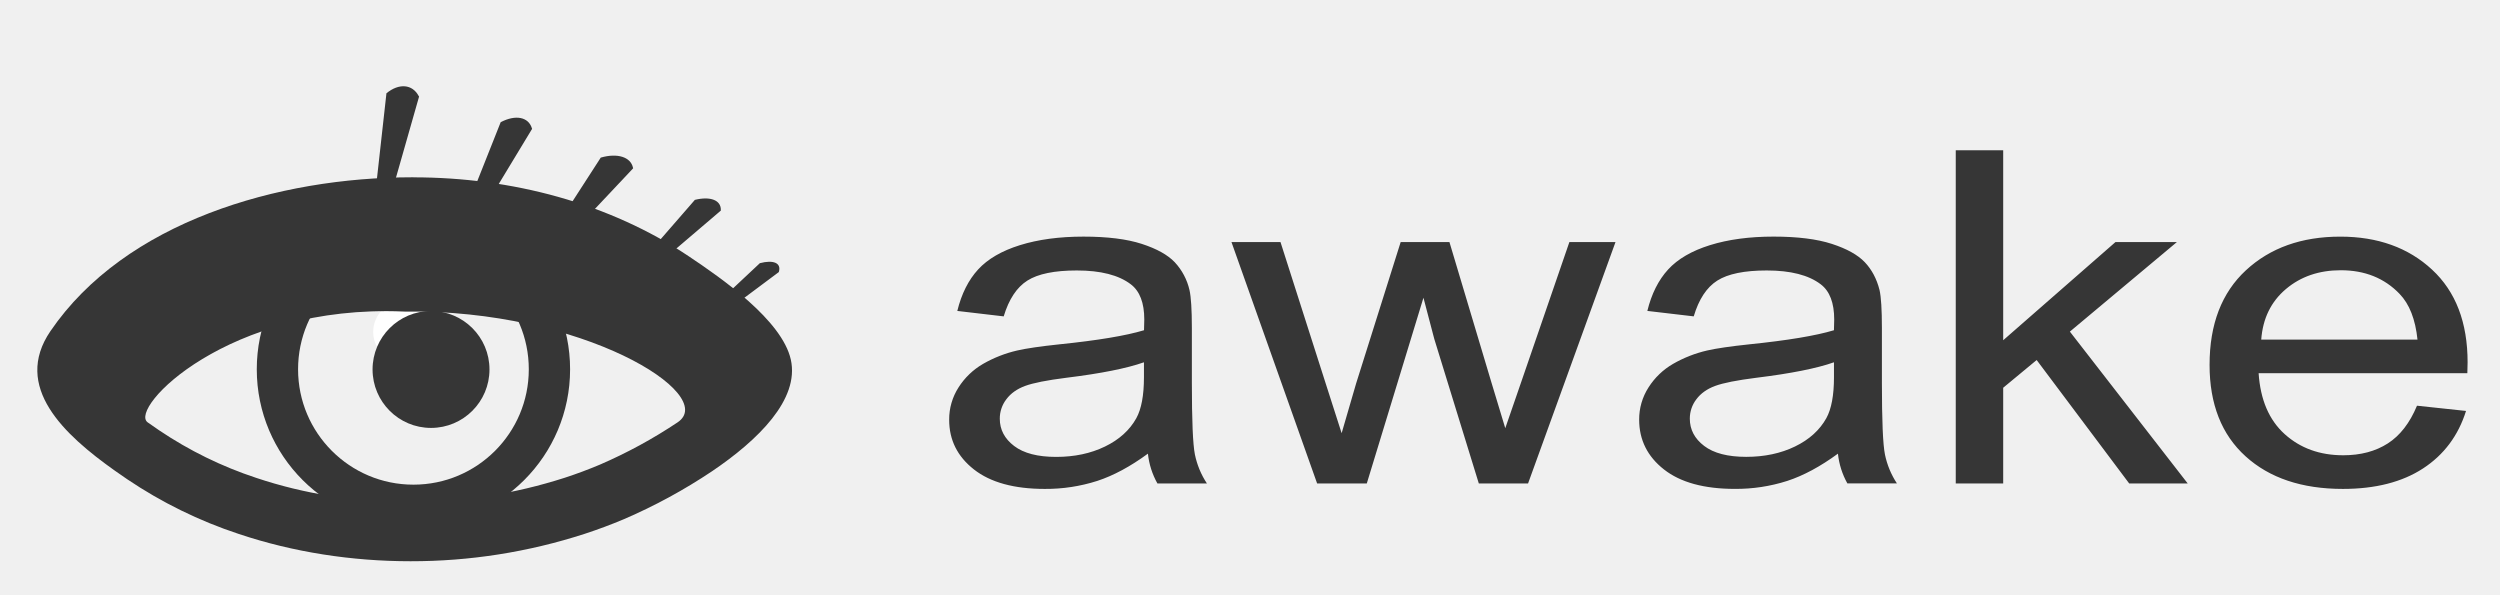
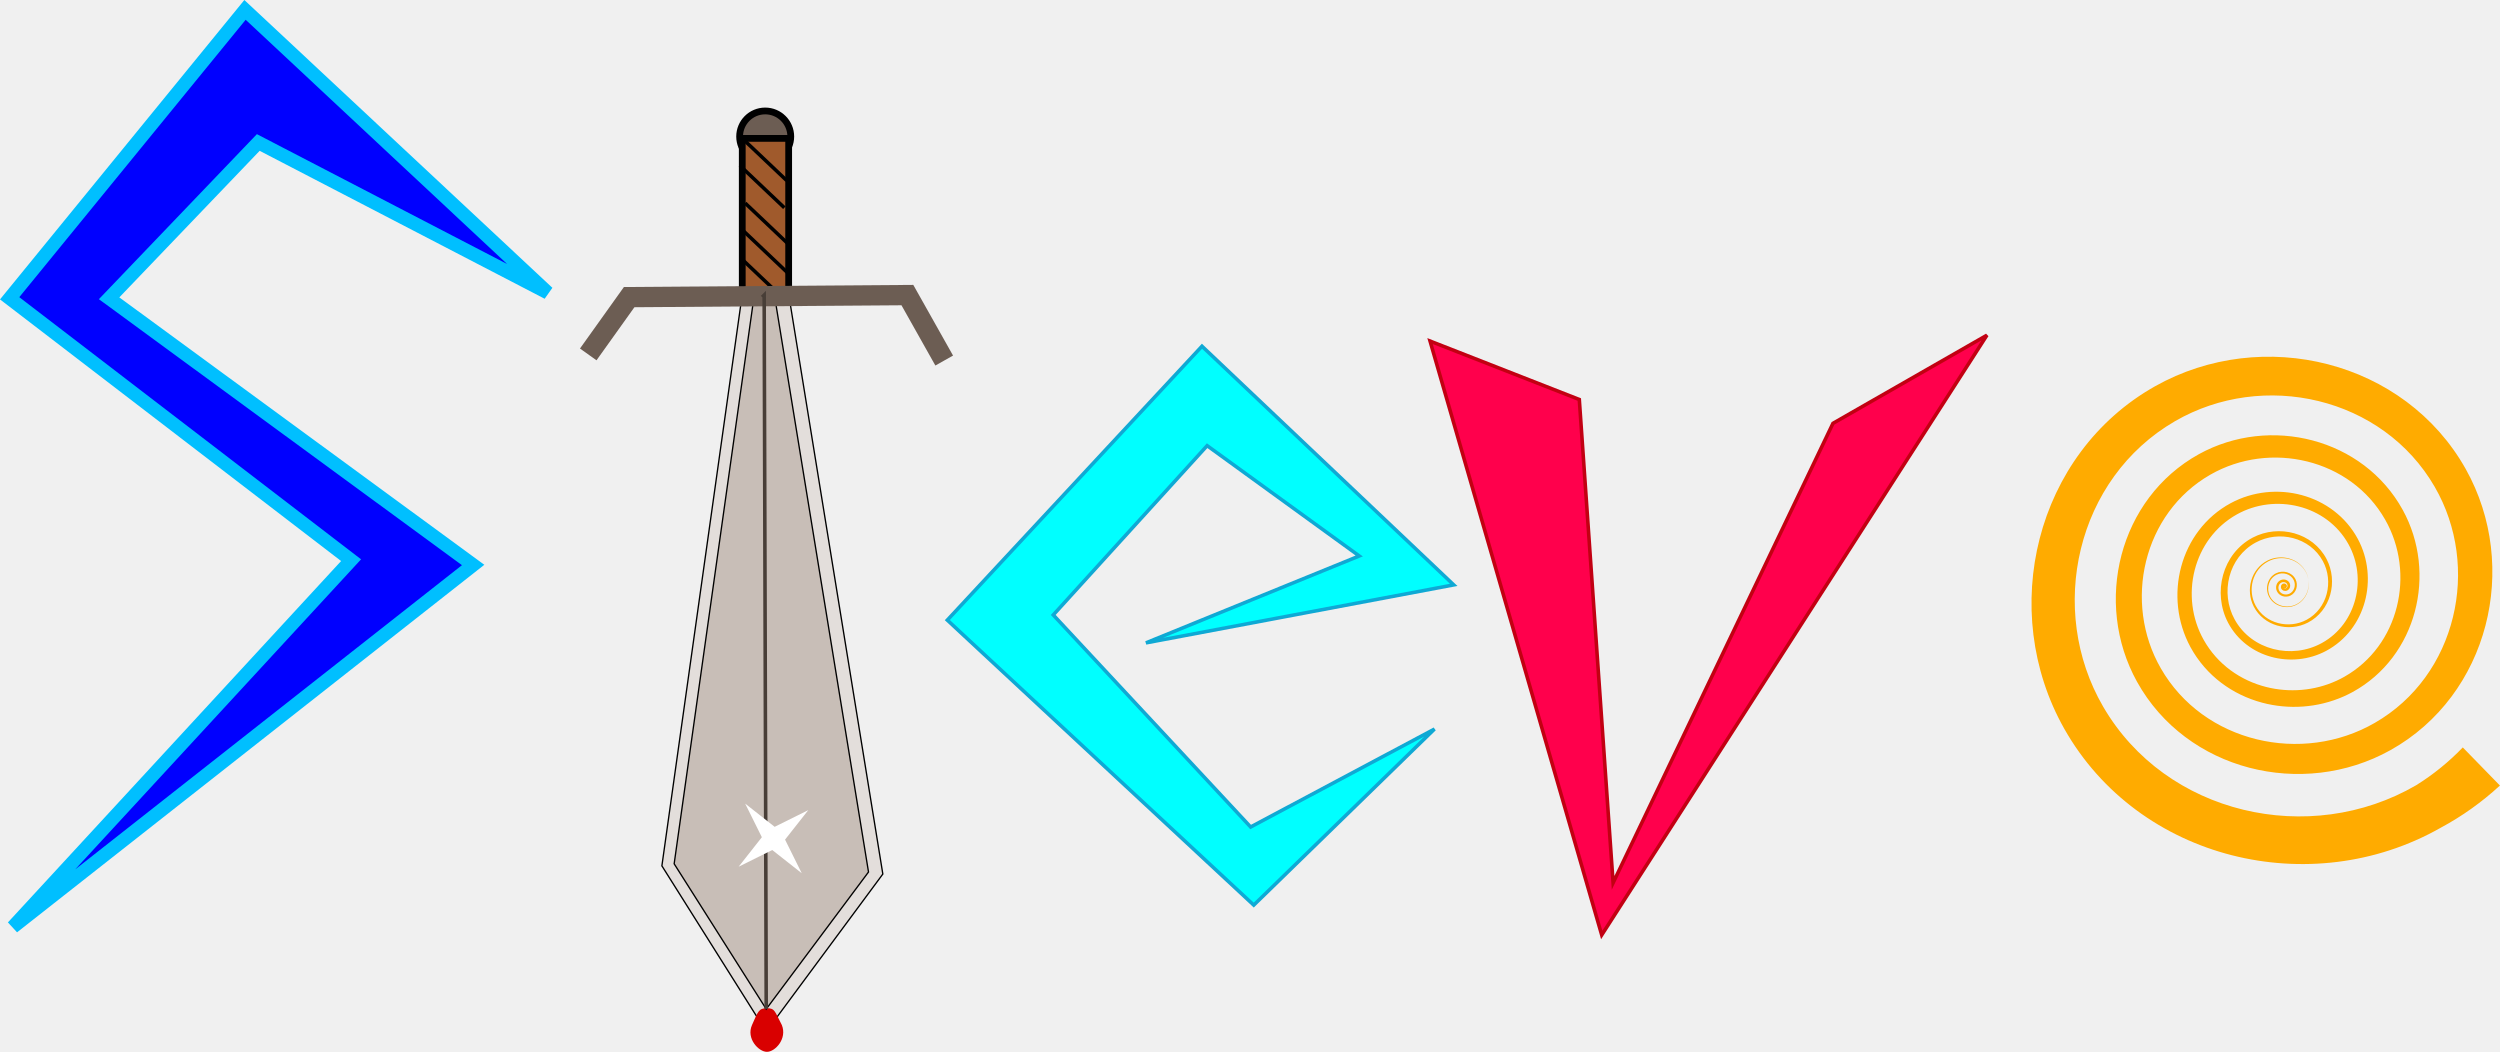
- <svg xmlns="http://www.w3.org/2000/svg" viewBox="0 0 2030 483">
-   <circle cx="328.32" cy="269.5" r="25.29" fill="#fff" />
-   <path d="M328.63 253c144.37-2 255.14 67.28 221.65 89.9a396.64 396.64 0 0 1-63.11 34.36c-9.31 3.93-18.92 7.52-28.61 10.68a411 411 0 0 1-126.22 19.78c-43.44 0-85.26-6.62-124.29-19.69a321 321 0 0 1-78.77-38.58 586.35 586.35 0 0 1-9.36-6.49c-15.84-11.23 65.08-96 207.65-90m8.06-109h-1.06c-108.74 0-233 36.16-293.6 124.9C10 314.2 52.29 353.14 93.16 382.12c3.39 2.4 6.77 4.74 10.1 7a368.89 368.89 0 0 0 90.55 44.43c44.41 14.87 92 22.18 139.53 22.18a456.21 456.21 0 0 0 141.15-22.17q16.49-5.38 32.33-12.07a445 445 0 0 0 71.33-38.82c37.52-25.34 71.17-58.4 64-90.66C635 260 586 226 559.48 208.24 494.84 164.93 415.47 144 335.63 144z" fill="#363636" />
-   <circle cx="349.99" cy="300" r="47.47" fill="#363636" />
-   <circle cx="335.71" cy="299.87" r="110.44" fill="none" stroke="#363636" stroke-miterlimit="10" stroke-width="33.535" />
-   <path d="M932.1 368.37q-21.4 15.69-41.19 22.15a136.37 136.37 0 0 1-42.49 6.48q-37.42 0-57.57-15.8t-20.12-40.33a47.9 47.9 0 0 1 7.6-26.29 57.89 57.89 0 0 1 19.91-19.1A101.15 101.15 0 0 1 826 284.59q11.34-2.58 34.24-5 46.66-4.78 68.7-11.44c.14-4.55.22-7.44.22-8.67q0-20.3-10.92-28.61-14.76-11.25-43.87-11.25-27.18 0-40.13 8.21T815 256.9l-37.67-4.42q5.13-20.86 16.91-33.68t34-19.75q22.25-6.92 51.57-6.92 29.11 0 47.3 5.9t26.75 14.86a49.29 49.29 0 0 1 12 22.61q1.92 8.49 1.93 30.63v44.29q0 46.33 2.46 58.6a67.46 67.46 0 0 0 9.75 23.53h-40.19a63.21 63.21 0 0 1-7.71-24.18zm-3.21-74.19q-21 7.4-62.92 12.55-23.75 3-33.6 6.65t-15.19 10.79a25.61 25.61 0 0 0-5.35 15.83q0 13.29 11.66 22.15t34.14 8.85q22.25 0 39.59-8.4t25.47-23q6.19-11.25 6.2-33.22zM1069.5 392.55l-69.55-196h39.81l36.16 113.13 13.49 42.07q.85-3.13 11.77-40.41l36.17-114.79h39.59l34 113.68 11.34 37.46 13.06-37.83 39-113.31h37.45l-71 196h-40l-36.17-117.38-8.78-33.4-46 150.78zM1492.4 368.37q-21.4 15.69-41.2 22.15a136.3 136.3 0 0 1-42.48 6.46q-37.46 0-57.57-15.78T1331 340.87a47.82 47.82 0 0 1 7.6-26.29 57.86 57.86 0 0 1 19.9-19.1 101.35 101.35 0 0 1 27.72-10.89q11.34-2.58 34.24-5 46.66-4.78 68.7-11.44c.14-4.55.22-7.44.22-8.67q0-20.3-10.92-28.61-14.76-11.25-43.87-11.25-27.18 0-40.13 8.21t-19.15 29.06l-37.67-4.42q5.13-20.86 16.91-33.68t34-19.75q22.26-6.92 51.58-6.92 29.1 0 47.3 5.9t26.75 14.86q8.57 9 12 22.61 1.92 8.49 1.92 30.63v44.29q0 46.33 2.47 58.6a67.46 67.46 0 0 0 9.73 23.53h-40.23a63 63 0 0 1-7.67-24.17zm-3.21-74.19q-21 7.4-62.92 12.55-23.76 3-33.6 6.65t-15.19 10.79a25.61 25.61 0 0 0-5.35 15.78q0 13.29 11.66 22.15t34.13 8.86q22.26 0 39.6-8.4t25.47-23q6.19-11.25 6.2-33.22zM1588.07 392.55V122h38.52v154.28l91.17-79.72h49.87l-86.89 72.71 95.67 123.28h-47.52l-75.12-100.21-27.18 22.51v77.7zM1962.6 329.43l39.81 4.25q-9.42 30.07-34.89 46.69T1902.46 397q-49.86 0-79.08-26.49t-29.21-74.28q0-49.45 29.53-76.77t76.62-27.31q45.59 0 74.48 26.76t28.89 75.29c0 2-.07 4.93-.21 8.86H1834q2.13 32.29 21.18 49.46t47.52 17.16q21.18 0 36.16-9.59t23.74-30.66zm-126.48-53.7H1963q-2.57-24.74-14.55-37.1-18.42-19.19-47.73-19.19-26.54 0-44.62 15.32t-19.98 40.97zM632.37 220.94l-67.79 50.6c-4.05 3-10 .72-6.56-2.53l59-55.33h.05c11.06-2.9 17.41-.06 15.41 6.89zM585.32 171l-66.53 56.74c-4 3.39-12 .6-8.81-3.07l54.27-62.4h.06c12.57-3.09 21.24.33 21 8.29zM514.11 136.67l-60.92 64.71c-3.64 3.87-13.51 1.11-10.84-3l45.48-70.43h.07c13.5-3.87 24.27-.46 26.1 8.27zM432.06 104.63l-48.19 79.63c-2.87 4.76-12.38 3.29-10.44-1.61l33.14-83.47h.06c12-6.28 22.44-4.24 25.26 4.95zM340.29 78.41l-26.35 92.47c-1.57 5.53-11.31 5.14-10.69-.42l10.54-94.72c10.17-8.34 21-7.45 26.15 2.16z" fill="#363636" />
+ <svg xmlns="http://www.w3.org/2000/svg" viewBox="0 0 1058.771 445.463" version="1.1" id="svg14" width="1058.771" height="445.463">
+   <defs id="defs18">
+     </defs>
+   <path style="fill:#0000ff;stroke:#00bfff;stroke-width:5.731;stroke-linecap:butt;stroke-linejoin:miter;stroke-miterlimit:4;stroke-dasharray:none;stroke-opacity:1" d="M 231.986,123.982 103.765,4.185 4.087,126.326 148.691,237.236 5.454,392.594 200.379,239.274 46.205,126.326 109.381,60.342 Z" id="path10" />
+   <circle style="opacity:1;vector-effect:none;fill:#6c5d53;fill-opacity:1;stroke:#000000;stroke-width:2.865;stroke-linecap:butt;stroke-linejoin:miter;stroke-miterlimit:4;stroke-dasharray:none;stroke-dashoffset:0;stroke-opacity:1" id="path14" cx="324.068" cy="57.823" r="10.83" />
+   <rect style="opacity:1;vector-effect:none;fill:#a05a2c;fill-opacity:1;stroke:#000000;stroke-width:2.865;stroke-linecap:butt;stroke-linejoin:miter;stroke-miterlimit:4;stroke-dasharray:none;stroke-dashoffset:0;stroke-opacity:1" id="rect12" width="19.655" height="65.984" x="314.353" y="58.609" />
+   <path style="fill:none;stroke:#000000;stroke-width:1.516px;stroke-linecap:butt;stroke-linejoin:miter;stroke-opacity:1" d="m 314.353,58.609 18.812,17.842" id="path823" />
+   <path style="fill:none;stroke:#000000;stroke-width:1.516px;stroke-linecap:butt;stroke-linejoin:miter;stroke-opacity:1" d="m 313.362,70.129 18.812,17.842" id="path823-3" />
+   <path style="fill:none;stroke:#000000;stroke-width:1.516px;stroke-linecap:butt;stroke-linejoin:miter;stroke-opacity:1" d="m 315.59,86.03 18.813,17.842" id="path823-6" />
+   <path style="fill:none;stroke:#000000;stroke-width:1.516px;stroke-linecap:butt;stroke-linejoin:miter;stroke-opacity:1" d="m 314.599,97.55 18.813,17.842" id="path823-3-7" />
+   <path style="fill:none;stroke:#000000;stroke-width:1.516px;stroke-linecap:butt;stroke-linejoin:miter;stroke-opacity:1" d="m 313.857,109.423 18.813,17.842" id="path823-5" />
+   <path style="fill:#e3dedb;stroke:#000000;stroke-width:0.573;stroke-linecap:butt;stroke-linejoin:miter;stroke-opacity:1" d="m 314.353,124.593 -34.039,242.107 44.187,70.18 49.386,-66.714 -39.879,-245.573 z" id="path866" />
+   <path style="opacity:1;vector-effect:none;fill:#d90000;fill-opacity:1;stroke:none;stroke-width:1.355;stroke-linecap:butt;stroke-linejoin:miter;stroke-miterlimit:4;stroke-dasharray:none;stroke-dashoffset:0;stroke-opacity:1" d="m 331.111,434.096 c 2.36,5.82 -2.826,11.367 -6.313,11.367 -3.486,0 -8.873,-5.602 -6.313,-11.367 2.517,-5.668 2.826,-7.117 6.313,-7.117 3.486,0 3.324,1.449 6.313,7.117" id="path4611" />
+   <path style="fill:#c8beb7;stroke:#000000;stroke-width:0.573;stroke-linecap:butt;stroke-linejoin:miter;stroke-opacity:1" d="m 319.303,125.837 8.664,-0.867 39.855,244.33 -43.321,58.05 -38.989,-61.516 z" id="path872" />
+   <path style="fill:none;stroke:#6c5d53;stroke-width:8.596;stroke-linecap:butt;stroke-linejoin:miter;stroke-opacity:1" d="m 249.123,150.097 17.328,-24.26 117.833,-0.867 15.595,27.725" id="path16" />
+   <path style="fill:none;stroke:#483e37;stroke-width:1.516px;stroke-linecap:butt;stroke-linejoin:miter;stroke-opacity:1" d="m 324.501,427.35 -0.866,-302.38 v 0 l -0.866,0.867" id="path868" />
+   <path style="fill:#00ffff;stroke:#0fa9d4;stroke-width:1.516px;stroke-linecap:butt;stroke-linejoin:miter;stroke-opacity:1" d="M 485.316,272.261 615.655,247.7 509.048,146.631 401.198,262.618 l 129.774,120.696 76.546,-74.55 -77.865,41.475 -83.59,-89.806 65.17,-71.687 64.416,46.711 z" id="path893" />
+   <path style="fill:#ff004c;fill-opacity:1;stroke:#c20012;stroke-width:1.516px;stroke-linecap:butt;stroke-linejoin:miter;stroke-opacity:1" d="m 605.635,144.446 63.211,24.749 14.315,204.7 93.121,-194.605 65.207,-37.331 -163.15,254.011 z" id="path895" />
+   <path style="fill:#ffab00;fill-opacity:1;fill-rule:nonzero;stroke:none;stroke-width:0.5" id="path897" d="m -183.207,146.598 c -0.005,0.004 -0.011,0.006 -0.018,0.007 -0.007,9.7e-4 -0.013,8e-5 -0.018,-0.001 -0.009,-0.003 -0.015,-0.008 -0.017,-0.01 -0.003,-0.003 -0.005,-0.005 -0.006,-0.007 -6.8e-4,-0.001 -0.001,-0.002 -0.002,-0.003 -6e-4,-0.001 -0.001,-0.003 -0.002,-0.005 -0.002,-0.005 -0.002,-0.01 -0.002,-0.015 2.3e-4,-0.005 0.001,-0.01 0.003,-0.014 0.003,-0.008 0.008,-0.013 0.012,-0.016 0.004,-0.003 0.007,-0.005 0.011,-0.007 0.003,-0.001 0.007,-0.003 0.011,-0.003 0.01,-0.001 0.019,7.6e-4 0.027,0.005 0.007,0.004 0.013,0.009 0.016,0.014 0.006,0.008 0.009,0.018 0.009,0.027 -4e-5,0.01 -0.003,0.019 -0.008,0.026 -0.005,0.007 -0.011,0.013 -0.016,0.016 -0.01,0.006 -0.022,0.009 -0.034,0.009 -0.011,-0.001 -0.02,-0.005 -0.028,-0.011 -0.008,-0.006 -0.013,-0.013 -0.017,-0.019 -0.007,-0.013 -0.01,-0.027 -0.008,-0.042 0.002,-0.012 0.007,-0.023 0.014,-0.032 0.007,-0.009 0.015,-0.015 0.024,-0.019 0.016,-0.008 0.034,-0.011 0.052,-0.007 0.014,0.003 0.026,0.01 0.036,0.018 0.01,0.009 0.017,0.019 0.022,0.029 0.01,0.02 0.012,0.044 0.006,0.066 -0.005,0.017 -0.013,0.031 -0.024,0.043 -0.011,0.012 -0.024,0.02 -0.037,0.026 -0.026,0.011 -0.056,0.013 -0.083,0.005 -0.02,-0.006 -0.038,-0.017 -0.052,-0.031 -0.014,-0.014 -0.024,-0.03 -0.031,-0.047 -0.013,-0.033 -0.015,-0.071 -0.003,-0.106 0.009,-0.025 0.023,-0.046 0.04,-0.063 0.017,-0.017 0.038,-0.029 0.059,-0.038 0.042,-0.016 0.09,-0.017 0.134,-7.9e-4 0.031,0.011 0.057,0.029 0.077,0.051 0.021,0.022 0.036,0.048 0.045,0.074 0.019,0.053 0.019,0.114 -0.002,0.168 -0.015,0.037 -0.037,0.069 -0.065,0.094 -0.028,0.025 -0.06,0.043 -0.093,0.055 -0.067,0.023 -0.143,0.022 -0.211,-0.006 -0.046,-0.019 -0.084,-0.048 -0.115,-0.082 -0.03,-0.034 -0.052,-0.074 -0.067,-0.116 -0.028,-0.084 -0.025,-0.179 0.012,-0.262 0.024,-0.056 0.06,-0.102 0.102,-0.139 0.043,-0.037 0.092,-0.063 0.144,-0.08 0.104,-0.033 0.221,-0.028 0.323,0.018 0.135,0.061 0.224,0.175 0.264,0.303 0.04,0.127 0.032,0.271 -0.026,0.396 -0.076,0.162 -0.215,0.268 -0.37,0.316 -0.155,0.047 -0.329,0.036 -0.48,-0.036 -0.194,-0.093 -0.32,-0.26 -0.376,-0.448 -0.056,-0.188 -0.041,-0.398 0.048,-0.579 0.112,-0.23 0.314,-0.38 0.539,-0.446 0.225,-0.065 0.476,-0.047 0.694,0.062 0.272,0.135 0.449,0.375 0.525,0.644 0.076,0.268 0.053,0.567 -0.078,0.825 -0.161,0.319 -0.445,0.527 -0.763,0.616 -0.318,0.089 -0.671,0.06 -0.975,-0.097 -0.372,-0.191 -0.616,-0.525 -0.719,-0.899 -0.103,-0.374 -0.067,-0.788 0.119,-1.145 0.225,-0.433 0.615,-0.716 1.053,-0.835 0.437,-0.119 0.921,-0.075 1.337,0.144 0.501,0.263 0.828,0.717 0.965,1.226 0.137,0.509 0.084,1.071 -0.173,1.553 -0.306,0.576 -0.832,0.953 -1.421,1.11 -0.588,0.157 -1.239,0.094 -1.795,-0.205 -0.661,-0.355 -1.093,-0.96 -1.272,-1.638 -0.179,-0.678 -0.105,-1.425 0.242,-2.065 0.408,-0.754 1.102,-1.248 1.88,-1.452 0.777,-0.204 1.633,-0.117 2.366,0.283 0.858,0.468 1.419,1.26 1.65,2.148 0.231,0.886 0.13,1.863 -0.329,2.698 -0.534,0.972 -1.435,1.608 -2.444,1.869 -1.008,0.26 -2.117,0.144 -3.064,-0.381 -1.097,-0.606 -1.816,-1.627 -2.109,-2.771 -0.293,-1.141 -0.16,-2.396 0.438,-3.468 0.686,-1.235 1.838,-2.044 3.129,-2.373 1.287,-0.328 2.703,-0.176 3.911,0.5 1.385,0.774 2.293,2.07 2.661,3.521 0.367,1.447 0.194,3.038 -0.57,4.395 -0.87,1.549 -2.323,2.564 -3.95,2.974 -1.452,0.366 -3.032,0.248 -4.438,-0.398 -0.164,-0.075 -0.326,-0.158 -0.485,-0.248 -1.731,-0.977 -2.86,-2.604 -3.313,-4.417 -0.455,-1.817 -0.228,-3.805 0.734,-5.494 1.092,-1.922 2.904,-3.173 4.922,-3.673 2.021,-0.502 4.23,-0.245 6.105,0.829 2.125,1.214 3.508,3.225 4.06,5.46 0.552,2.24 0.265,4.686 -0.929,6.761 -1.345,2.344 -3.568,3.869 -6.038,4.476 -2.476,0.608 -5.177,0.287 -7.468,-1.036 -2.58,-1.486 -4.259,-3.936 -4.925,-6.66 -0.668,-2.73 -0.312,-5.707 1.149,-8.231 1.637,-2.834 4.333,-4.679 7.331,-5.411 3.004,-0.733 6.279,-0.34 9.057,1.271 3.108,1.8 5.135,4.762 5.937,8.055 0.804,3.3 0.371,6.898 -1.402,9.949 -1.976,3.405 -5.224,5.627 -8.837,6.507 -3.619,0.881 -7.566,0.406 -10.915,-1.542 -1.079,-0.671 -2.069,-1.476 -2.943,-2.386 l -2.343,2.404 c 1.133,1.045 2.393,1.944 3.744,2.668 4.101,2.329 8.864,2.83 13.175,1.729 4.317,-1.103 8.218,-3.823 10.568,-7.977 2.113,-3.74 2.563,-8.08 1.553,-12.004 -1.011,-3.93 -3.494,-7.477 -7.279,-9.608 -3.399,-1.911 -7.341,-2.312 -10.901,-1.39 -3.566,0.923 -6.78,3.182 -8.708,6.621 -1.723,3.079 -2.08,6.647 -1.24,9.867 0.841,3.225 2.888,6.129 6.003,7.866 2.78,1.548 5.999,1.864 8.901,1.103 2.907,-0.762 5.522,-2.612 7.082,-5.423 1.386,-2.501 1.666,-5.395 0.978,-8.003 -0.689,-2.612 -2.354,-4.959 -4.883,-6.357 -2.242,-1.237 -4.836,-1.485 -7.172,-0.866 -2.34,0.62 -4.441,2.115 -5.689,4.383 -1.101,2.004 -1.32,4.321 -0.765,6.409 0.556,2.091 1.893,3.967 3.922,5.08 0.187,0.103 0.378,0.197 0.571,0.282 1.65,0.73 3.479,0.837 5.141,0.393 1.868,-0.499 3.536,-1.695 4.522,-3.503 0.866,-1.592 1.032,-3.428 0.589,-5.075 -0.446,-1.658 -1.511,-3.137 -3.119,-4.008 -1.409,-0.762 -3.034,-0.906 -4.49,-0.511 -1.466,0.397 -2.771,1.341 -3.538,2.766 -0.667,1.242 -0.791,2.673 -0.441,3.955 0.352,1.289 1.186,2.436 2.441,3.107 1.089,0.581 2.343,0.686 3.466,0.377 1.129,-0.311 2.131,-1.043 2.716,-2.145 0.503,-0.95 0.592,-2.044 0.321,-3.021 -0.273,-0.983 -0.913,-1.855 -1.874,-2.36 -0.824,-0.432 -1.772,-0.508 -2.619,-0.27 -0.851,0.239 -1.604,0.794 -2.039,1.629 -0.369,0.711 -0.432,1.527 -0.226,2.256 0.207,0.732 0.687,1.378 1.406,1.75 0.608,0.313 1.307,0.365 1.929,0.187 0.625,-0.179 1.176,-0.59 1.491,-1.206 0.263,-0.517 0.306,-1.11 0.153,-1.638 -0.153,-0.53 -0.504,-0.995 -1.027,-1.26 -0.435,-0.219 -0.935,-0.253 -1.379,-0.123 -0.445,0.131 -0.835,0.426 -1.055,0.867 -0.181,0.363 -0.208,0.78 -0.098,1.149 0.11,0.37 0.357,0.694 0.724,0.875 0.3,0.147 0.643,0.168 0.948,0.077 0.305,-0.092 0.57,-0.296 0.717,-0.599 0.118,-0.245 0.134,-0.525 0.059,-0.772 -0.076,-0.248 -0.242,-0.462 -0.489,-0.58 -0.197,-0.094 -0.422,-0.106 -0.62,-0.044 -0.199,0.061 -0.369,0.196 -0.463,0.394 -0.073,0.155 -0.082,0.333 -0.032,0.49 0.049,0.156 0.155,0.29 0.311,0.362 0.12,0.055 0.258,0.061 0.379,0.023 0.121,-0.038 0.223,-0.121 0.277,-0.241 0.041,-0.091 0.045,-0.195 0.015,-0.287 -0.029,-0.091 -0.091,-0.167 -0.181,-0.206 -0.067,-0.029 -0.143,-0.032 -0.21,-0.01 -0.033,0.011 -0.063,0.028 -0.088,0.05 -0.025,0.022 -0.046,0.049 -0.06,0.082 -0.02,0.046 -0.022,0.1 -0.006,0.147 0.008,0.023 0.019,0.044 0.034,0.061 0.015,0.017 0.034,0.031 0.056,0.041 0.03,0.013 0.066,0.014 0.097,0.004 0.015,-0.005 0.028,-0.013 0.039,-0.022 0.011,-0.009 0.019,-0.021 0.025,-0.035 0.008,-0.018 0.008,-0.039 0.002,-0.058 -0.003,-0.009 -0.007,-0.016 -0.012,-0.022 -0.005,-0.006 -0.011,-0.01 -0.019,-0.014 -0.008,-0.004 -0.019,-0.004 -0.028,-0.002 -0.004,0.001 -0.007,0.003 -0.009,0.004 -0.002,0.002 -0.004,0.003 -0.005,0.006 -9.6e-4,6.6e-4 -0.002,0.005 -0.002,0.006 -1.3e-4,7.6e-4 -3.7e-4,6.6e-4 -0.001,2e-4 -0.001,-4.8e-4 -0.003,-0.001 -0.004,-9.2e-4 -0.004,-5.2e-4 -0.006,7.6e-4 -0.009,0.003 -0.002,0.001 -0.004,0.003 -0.006,0.006 -0.002,0.003 -0.004,0.007 -0.005,0.011 -0.001,0.007 2.2e-4,0.013 0.003,0.019 0.002,0.003 0.005,0.007 0.009,0.01 0.004,0.003 0.01,0.006 0.015,0.007 0.008,0.001 0.017,-3.4e-4 0.024,-0.005 0.004,-0.002 0.008,-0.006 0.012,-0.011 0.004,-0.005 0.007,-0.012 0.008,-0.019 0.001,-0.009 -9.6e-4,-0.018 -0.006,-0.026 -0.003,-0.004 -0.007,-0.009 -0.012,-0.013 -0.006,-0.004 -0.013,-0.007 -0.021,-0.008 -0.009,-6e-4 -0.018,0.002 -0.026,0.007 -0.004,0.003 -0.009,0.007 -0.013,0.013 -0.004,0.007 -0.007,0.015 -0.007,0.023 1.7e-4,0.009 0.003,0.017 0.008,0.024 0.003,0.004 0.008,0.009 0.015,0.013 0.007,0.004 0.016,0.006 0.025,0.005 0.004,-6.5e-4 0.008,-0.002 0.011,-0.003 0.003,-0.001 0.006,-0.003 0.01,-0.006 0.003,-0.003 0.008,-0.008 0.012,-0.016 0.002,-0.004 0.003,-0.009 0.003,-0.014 2.3e-4,-0.005 -5.5e-4,-0.01 -0.002,-0.015 -7.6e-4,-0.002 -0.002,-0.004 -0.002,-0.005 -6.3e-4,-0.001 -0.001,-0.002 -0.002,-0.003 -0.001,-0.002 -0.003,-0.005 -0.006,-0.007 -0.002,-0.002 -0.008,-0.007 -0.017,-0.01 -0.005,-0.001 -0.011,-0.002 -0.018,-0.001 -0.007,9.8e-4 -0.013,0.004 -0.018,0.007 l 0.056,0.009 z" transform="matrix(-6.712023,0,0,6.712023,-262.3293,-735.3949)" />
+   <path style="opacity:1;vector-effect:none;fill:#ffffff;fill-opacity:1;stroke:none;stroke-width:0.272;stroke-linecap:butt;stroke-linejoin:miter;stroke-miterlimit:4;stroke-dasharray:none;stroke-dashoffset:0;stroke-opacity:1" id="path23" d="m 339.543,369.822 -12.487,-9.831 -14.235,7.066 9.831,-12.487 -7.066,-14.235 12.487,9.831 14.235,-7.066 -9.831,12.487 z" />
</svg>
